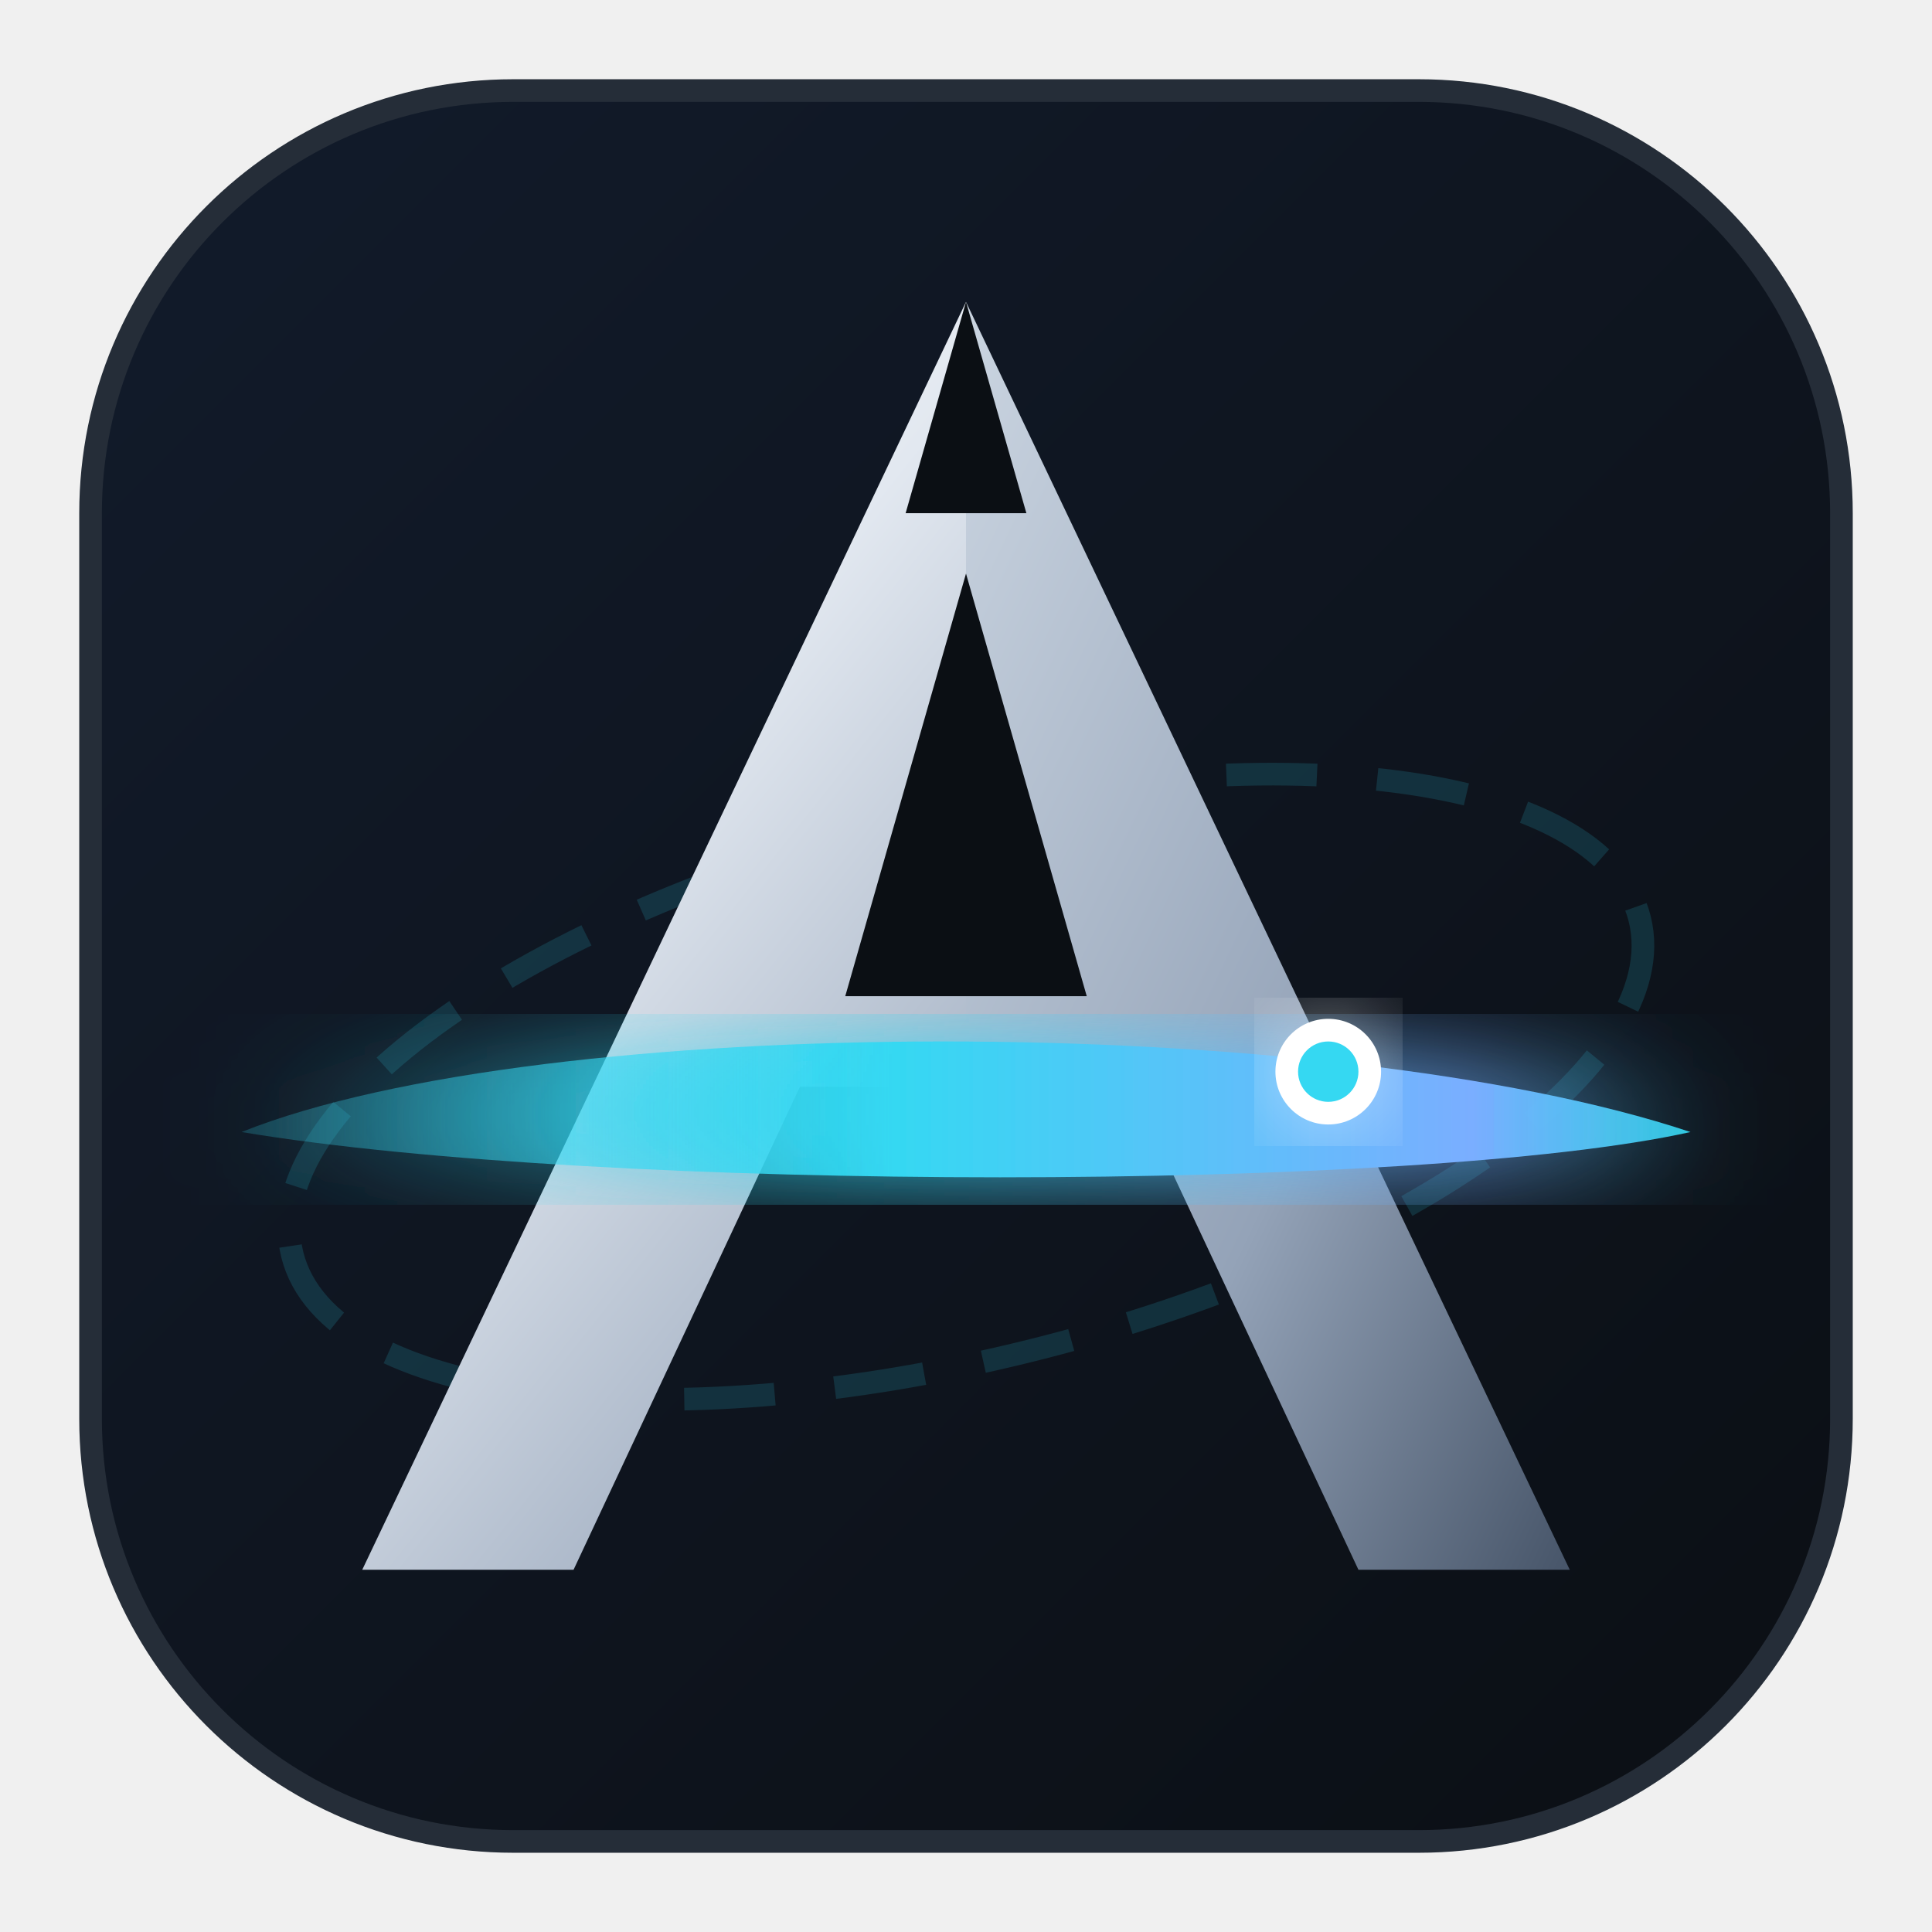
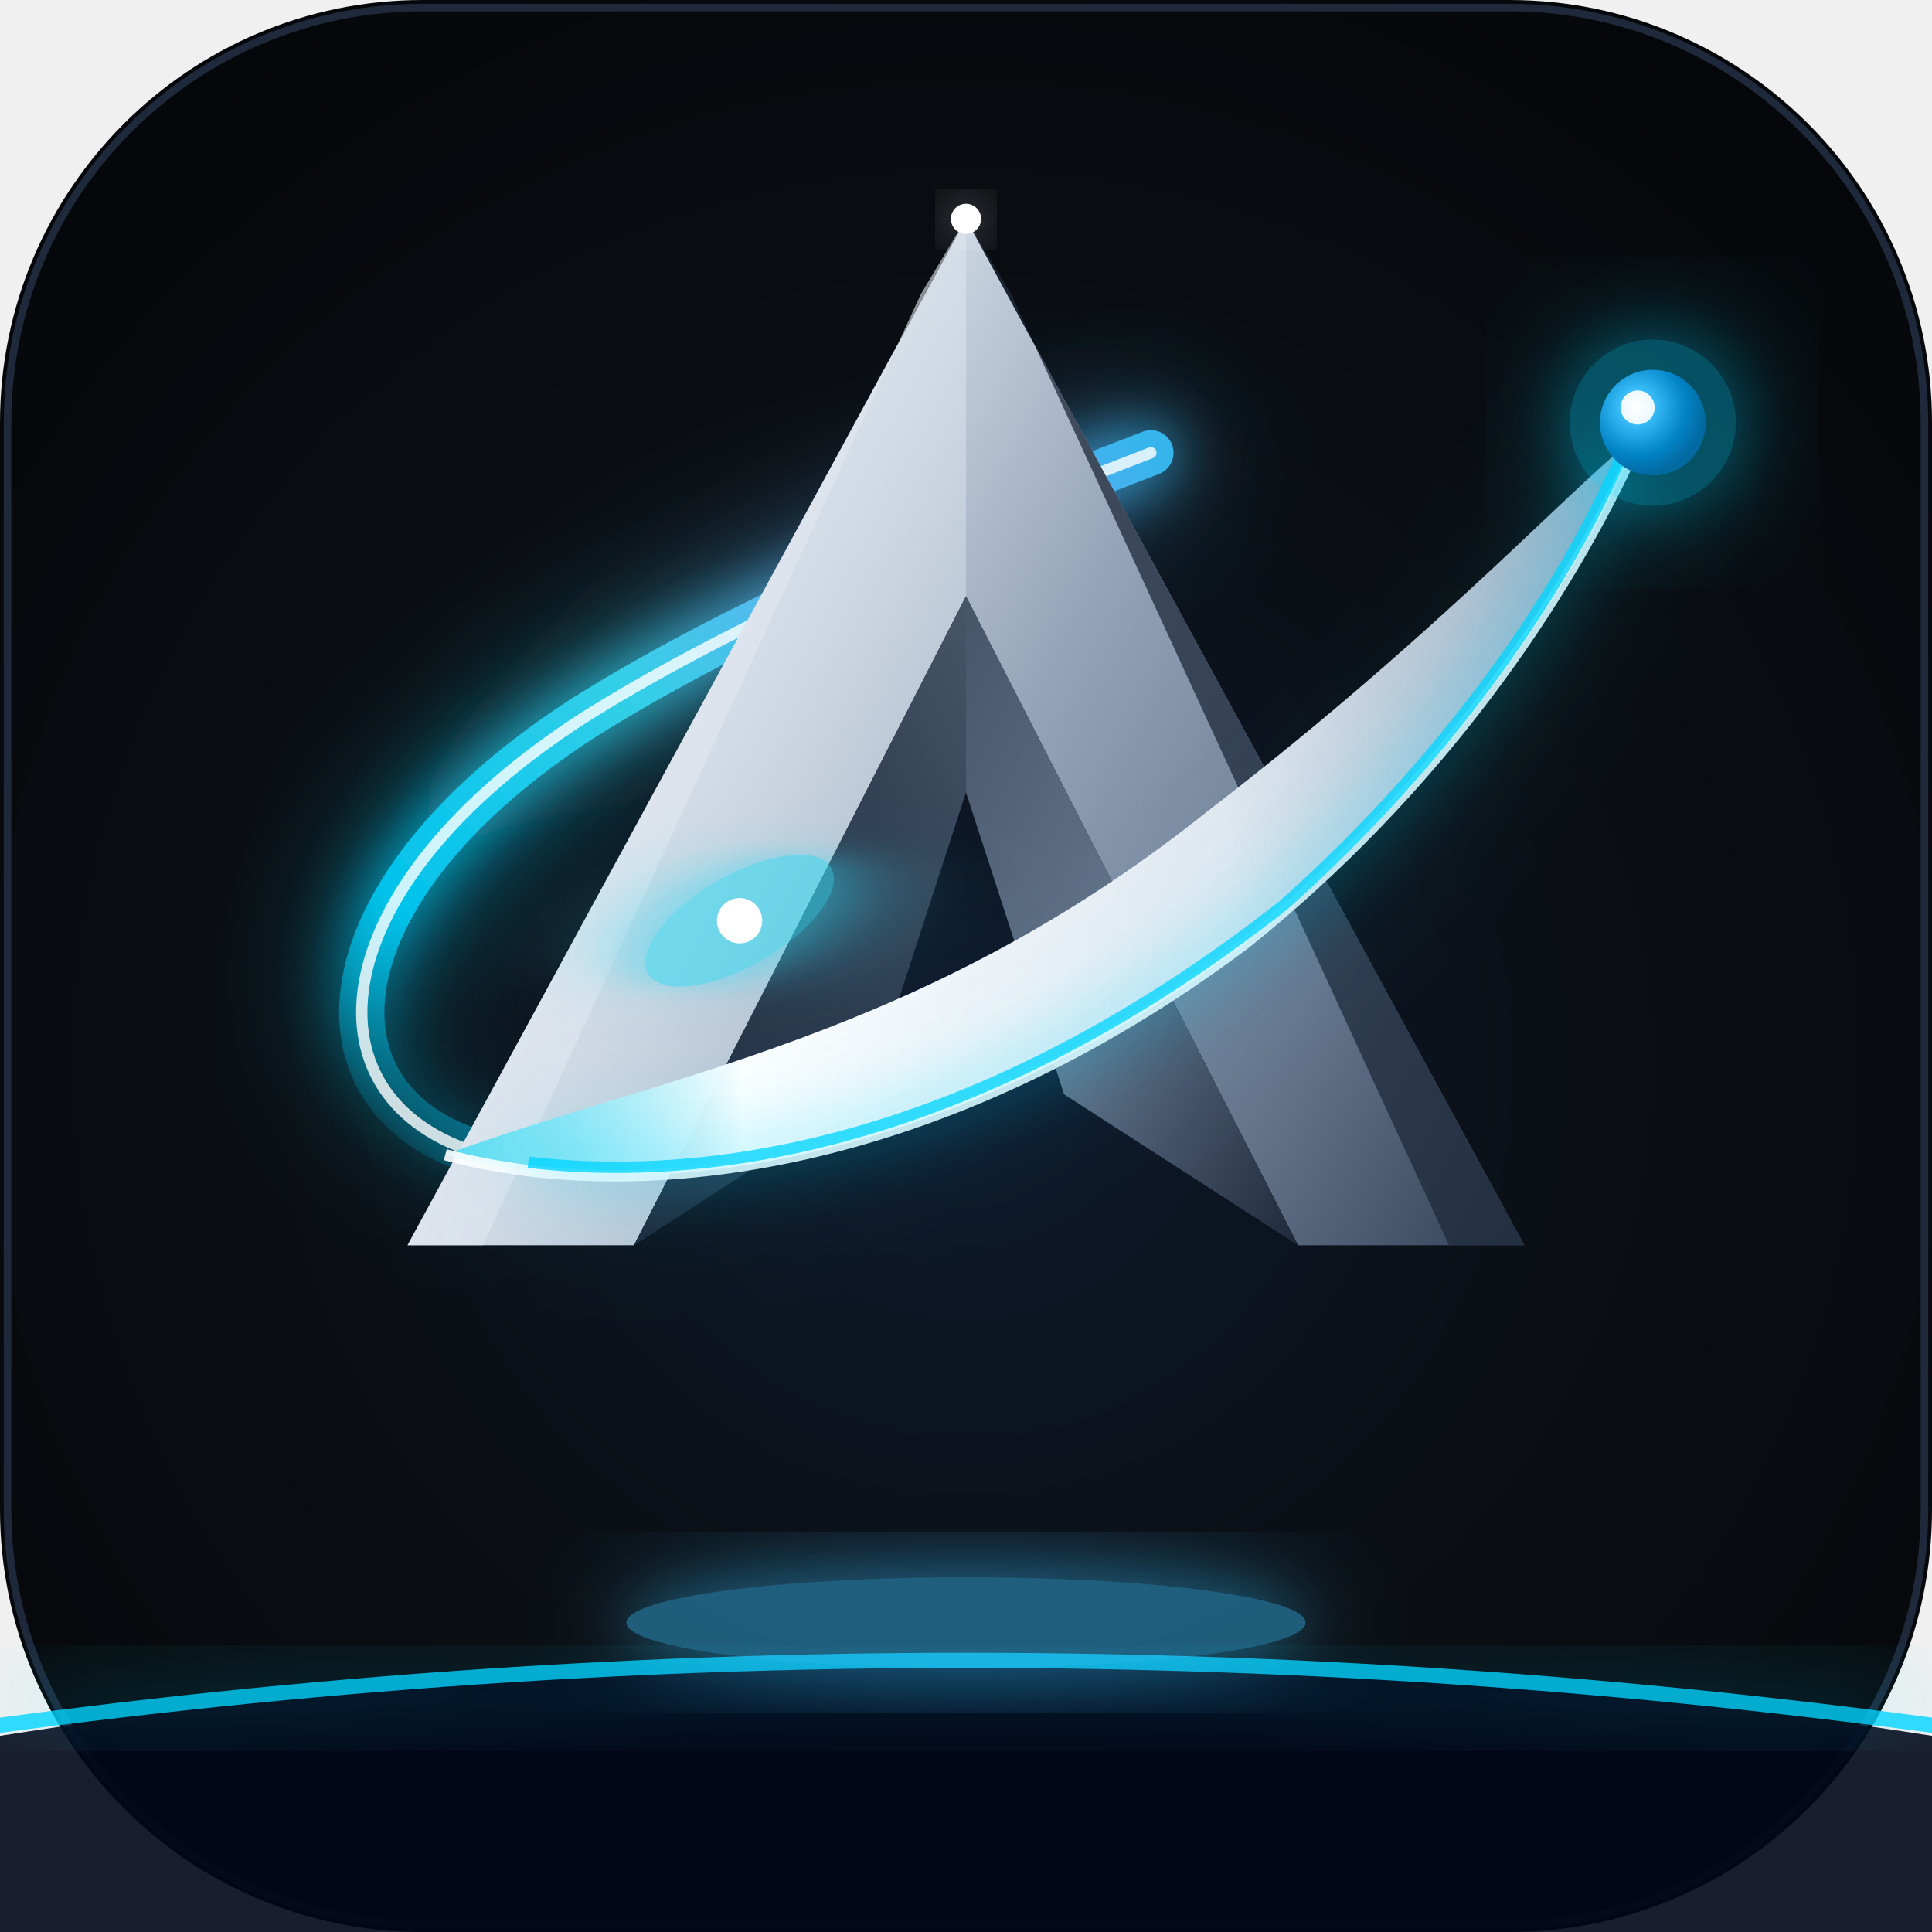
- <svg xmlns="http://www.w3.org/2000/svg" viewBox="0 0 128 128" width="128" height="128">
+ <svg xmlns="http://www.w3.org/2000/svg" viewBox="0 0 512 512" width="512" height="512">
  <defs>
-     <linearGradient id="aetherBg" x1="0%" y1="0%" x2="100%" y2="100%">
-       <stop offset="0%" stop-color="#121B2B" />
-       <stop offset="100%" stop-color="#0B0F14" />
-     </linearGradient>
-     <linearGradient id="platLight" x1="20%" y1="0%" x2="80%" y2="100%">
+     <radialGradient id="aetherBgGlow" cx="50%" cy="55%" r="65%">
+       <stop offset="0%" stop-color="#0E1A2E" />
+       <stop offset="50%" stop-color="#0B0F14" />
+       <stop offset="100%" stop-color="#05070A" />
+     </radialGradient>
+     <linearGradient id="chromeLeft" x1="0%" y1="0%" x2="100%" y2="100%">
      <stop offset="0%" stop-color="#FFFFFF" />
-       <stop offset="40%" stop-color="#E2E8F0" />
+       <stop offset="25%" stop-color="#F1F5F9" />
+       <stop offset="60%" stop-color="#CBD5E1" />
      <stop offset="100%" stop-color="#94A3B8" />
    </linearGradient>
-     <linearGradient id="platDark" x1="0%" y1="0%" x2="100%" y2="100%">
+     <linearGradient id="chromeRight" x1="0%" y1="0%" x2="100%" y2="100%">
      <stop offset="0%" stop-color="#CBD5E1" />
-       <stop offset="60%" stop-color="#94A3B8" />
+       <stop offset="30%" stop-color="#94A3B8" />
+       <stop offset="70%" stop-color="#64748B" />
+       <stop offset="100%" stop-color="#334155" />
+     </linearGradient>
+     <linearGradient id="innerCutLeft" x1="0%" y1="100%" x2="100%" y2="0%">
+       <stop offset="0%" stop-color="#1E293B" />
+       <stop offset="70%" stop-color="#334155" />
      <stop offset="100%" stop-color="#475569" />
    </linearGradient>
-     <linearGradient id="cyanBeam" x1="0%" y1="0%" x2="100%" y2="0%">
-       <stop offset="0%" stop-color="#35D8F2" stop-opacity="0.2" />
-       <stop offset="45%" stop-color="#35D8F2" />
-       <stop offset="85%" stop-color="#7AAEFF" />
-       <stop offset="100%" stop-color="#35D8F2" stop-opacity="0.9" />
+     <linearGradient id="innerCutRight" x1="0%" y1="0%" x2="100%" y2="100%">
+       <stop offset="0%" stop-color="#475569" />
+       <stop offset="50%" stop-color="#64748B" />
+       <stop offset="100%" stop-color="#1E293B" />
    </linearGradient>
-     <filter id="cyanGlow" x="-20%" y="-20%" width="140%" height="140%">
-       <feGaussianBlur stdDeviation="4" result="blur" />
+     <linearGradient id="orbitGlow" x1="0%" y1="100%" x2="100%" y2="0%">
+       <stop offset="0%" stop-color="#00D4FF" stop-opacity="0" />
+       <stop offset="20%" stop-color="#00D4FF" stop-opacity="0.9" />
+       <stop offset="50%" stop-color="#35D8F2" />
+       <stop offset="80%" stop-color="#7AAEFF" />
+       <stop offset="100%" stop-color="#38BDF8" />
+     </linearGradient>
+     <linearGradient id="orbitBlade" x1="0%" y1="50%" x2="100%" y2="50%">
+       <stop offset="0%" stop-color="#35D8F2" stop-opacity="0.8" />
+       <stop offset="25%" stop-color="#FFFFFF" />
+       <stop offset="65%" stop-color="#E2E8F0" />
+       <stop offset="100%" stop-color="#94A3B8" />
+     </linearGradient>
+     <radialGradient id="satelliteOrb" cx="35%" cy="35%" r="65%">
+       <stop offset="0%" stop-color="#FFFFFF" />
+       <stop offset="25%" stop-color="#38BDF8" />
+       <stop offset="70%" stop-color="#0284C7" />
+       <stop offset="100%" stop-color="#0369A1" />
+     </radialGradient>
+     <filter id="intenseCyanGlow" x="-50%" y="-50%" width="200%" height="200%">
+       <feGaussianBlur stdDeviation="8" result="blur1" />
+       <feGaussianBlur stdDeviation="16" result="blur2" />
+       <feMerge>
+         <feMergeNode in="blur2" />
+         <feMergeNode in="blur1" />
+         <feMergeNode in="SourceGraphic" />
+       </feMerge>
+     </filter>
+     <filter id="softAura" x="-30%" y="-30%" width="160%" height="160%">
+       <feGaussianBlur stdDeviation="12" result="blur" />
      <feComposite in="SourceGraphic" in2="blur" operator="over" />
    </filter>
+     <filter id="horizonGlow" x="-20%" y="-20%" width="140%" height="140%">
+       <feGaussianBlur stdDeviation="14" result="glow" />
+       <feComposite in="SourceGraphic" in2="glow" operator="over" />
+     </filter>
  </defs>
-   <rect x="6" y="6" width="116" height="116" rx="28" fill="url(#aetherBg)" stroke="#252D38" stroke-width="1.5" />
-   <ellipse cx="64" cy="72" rx="46" ry="18" fill="none" stroke="rgba(53, 216, 242, 0.15)" stroke-width="1.5" stroke-dasharray="6 4" transform="rotate(-14 64 72)" />
-   <path d="M64 20 L24 104 L38 104 L53 72 L64 72 Z" fill="url(#platLight)" />
-   <path d="M64 20 L64 72 L75 72 L90 104 L104 104 Z" fill="url(#platDark)" />
-   <polygon points="64,20 60,34 68,34" fill="#0B0F14" />
-   <polygon points="64,38 56,66 72,66" fill="#0B0F14" />
-   <path d="M16 75 C36 67, 88 67, 112 75 C94 79, 40 79, 16 75 Z" fill="url(#cyanBeam)" filter="url(#cyanGlow)" />
-   <circle cx="88" cy="71" r="3.5" fill="#FFFFFF" filter="url(#cyanGlow)" />
-   <circle cx="88" cy="71" r="2" fill="#35D8F2" />
+   <rect width="512" height="512" rx="112" fill="url(#aetherBgGlow)" />
+   <rect width="508" height="508" x="2" y="2" rx="110" fill="none" stroke="#1E293B" stroke-width="2" />
+   <path d="M 0 460 Q 256 420 512 460 L 512 512 L 0 512 Z" fill="#020617" opacity="0.9" />
+   <path d="M -20 460 Q 256 420 532 460" fill="none" stroke="#00D4FF" stroke-width="4" opacity="0.8" filter="url(#horizonGlow)" />
+   <ellipse cx="256" cy="430" rx="90" ry="12" fill="#38BDF8" opacity="0.45" filter="url(#intenseCyanGlow)" />
+   <g transform="translate(0, -10)">
+     <path d="M 125 315 C 80 300 85 245 155 200 C 190 178 240 155 305 130" fill="none" stroke="url(#orbitGlow)" stroke-width="12" stroke-linecap="round" opacity="0.95" filter="url(#intenseCyanGlow)" />
+     <path d="M 125 315 C 80 300 85 245 155 200 C 190 178 240 155 305 130" fill="none" stroke="#FFFFFF" stroke-width="3" stroke-linecap="round" opacity="0.8" />
+     <path d="M 256 68 L 108 340 L 168 340 L 256 168 Z" fill="url(#chromeLeft)" />
+     <path d="M 256 68 L 244 88 L 128 340 L 108 340 Z" fill="#E2E8F0" opacity="0.6" />
+     <path d="M 256 68 L 256 168 L 344 340 L 404 340 Z" fill="url(#chromeRight)" />
+     <path d="M 256 68 L 268 88 L 384 340 L 404 340 Z" fill="#1E293B" opacity="0.75" />
+     <path d="M 256 168 L 168 340 L 230 300 L 256 220 Z" fill="url(#innerCutLeft)" />
+     <path d="M 256 168 L 256 220 L 282 300 L 344 340 Z" fill="url(#innerCutRight)" />
+     <circle cx="256" cy="68" r="4" fill="#FFFFFF" filter="url(#intenseCyanGlow)" />
+     <path d="M 118 316               C 170 330 250 320 330 260               C 380 220 415 170 435 125               C 420 135 385 175 320 225               C 245 285 175 295 118 316 Z" fill="url(#orbitBlade)" />
+     <path d="M 118 316               C 170 330 250 320 330 260               C 380 220 415 170 435 125" fill="none" stroke="#FFFFFF" stroke-width="3" opacity="0.9" />
+     <path d="M 140 318               C 200 325 270 305 340 250               C 385 210 415 165 430 130" fill="none" stroke="#00D4FF" stroke-width="3" opacity="0.8" filter="url(#intenseCyanGlow)" />
+     <ellipse cx="196" cy="254" rx="28" ry="12" fill="#35D8F2" opacity="0.6" transform="rotate(-30 196 254)" filter="url(#intenseCyanGlow)" />
+     <circle cx="196" cy="254" r="6" fill="#FFFFFF" />
+     <circle cx="438" cy="122" r="22" fill="#00D4FF" opacity="0.35" filter="url(#intenseCyanGlow)" />
+     <circle cx="438" cy="122" r="14" fill="url(#satelliteOrb)" />
+     <circle cx="434" cy="118" r="4.5" fill="#FFFFFF" opacity="0.9" />
+   </g>
</svg>
